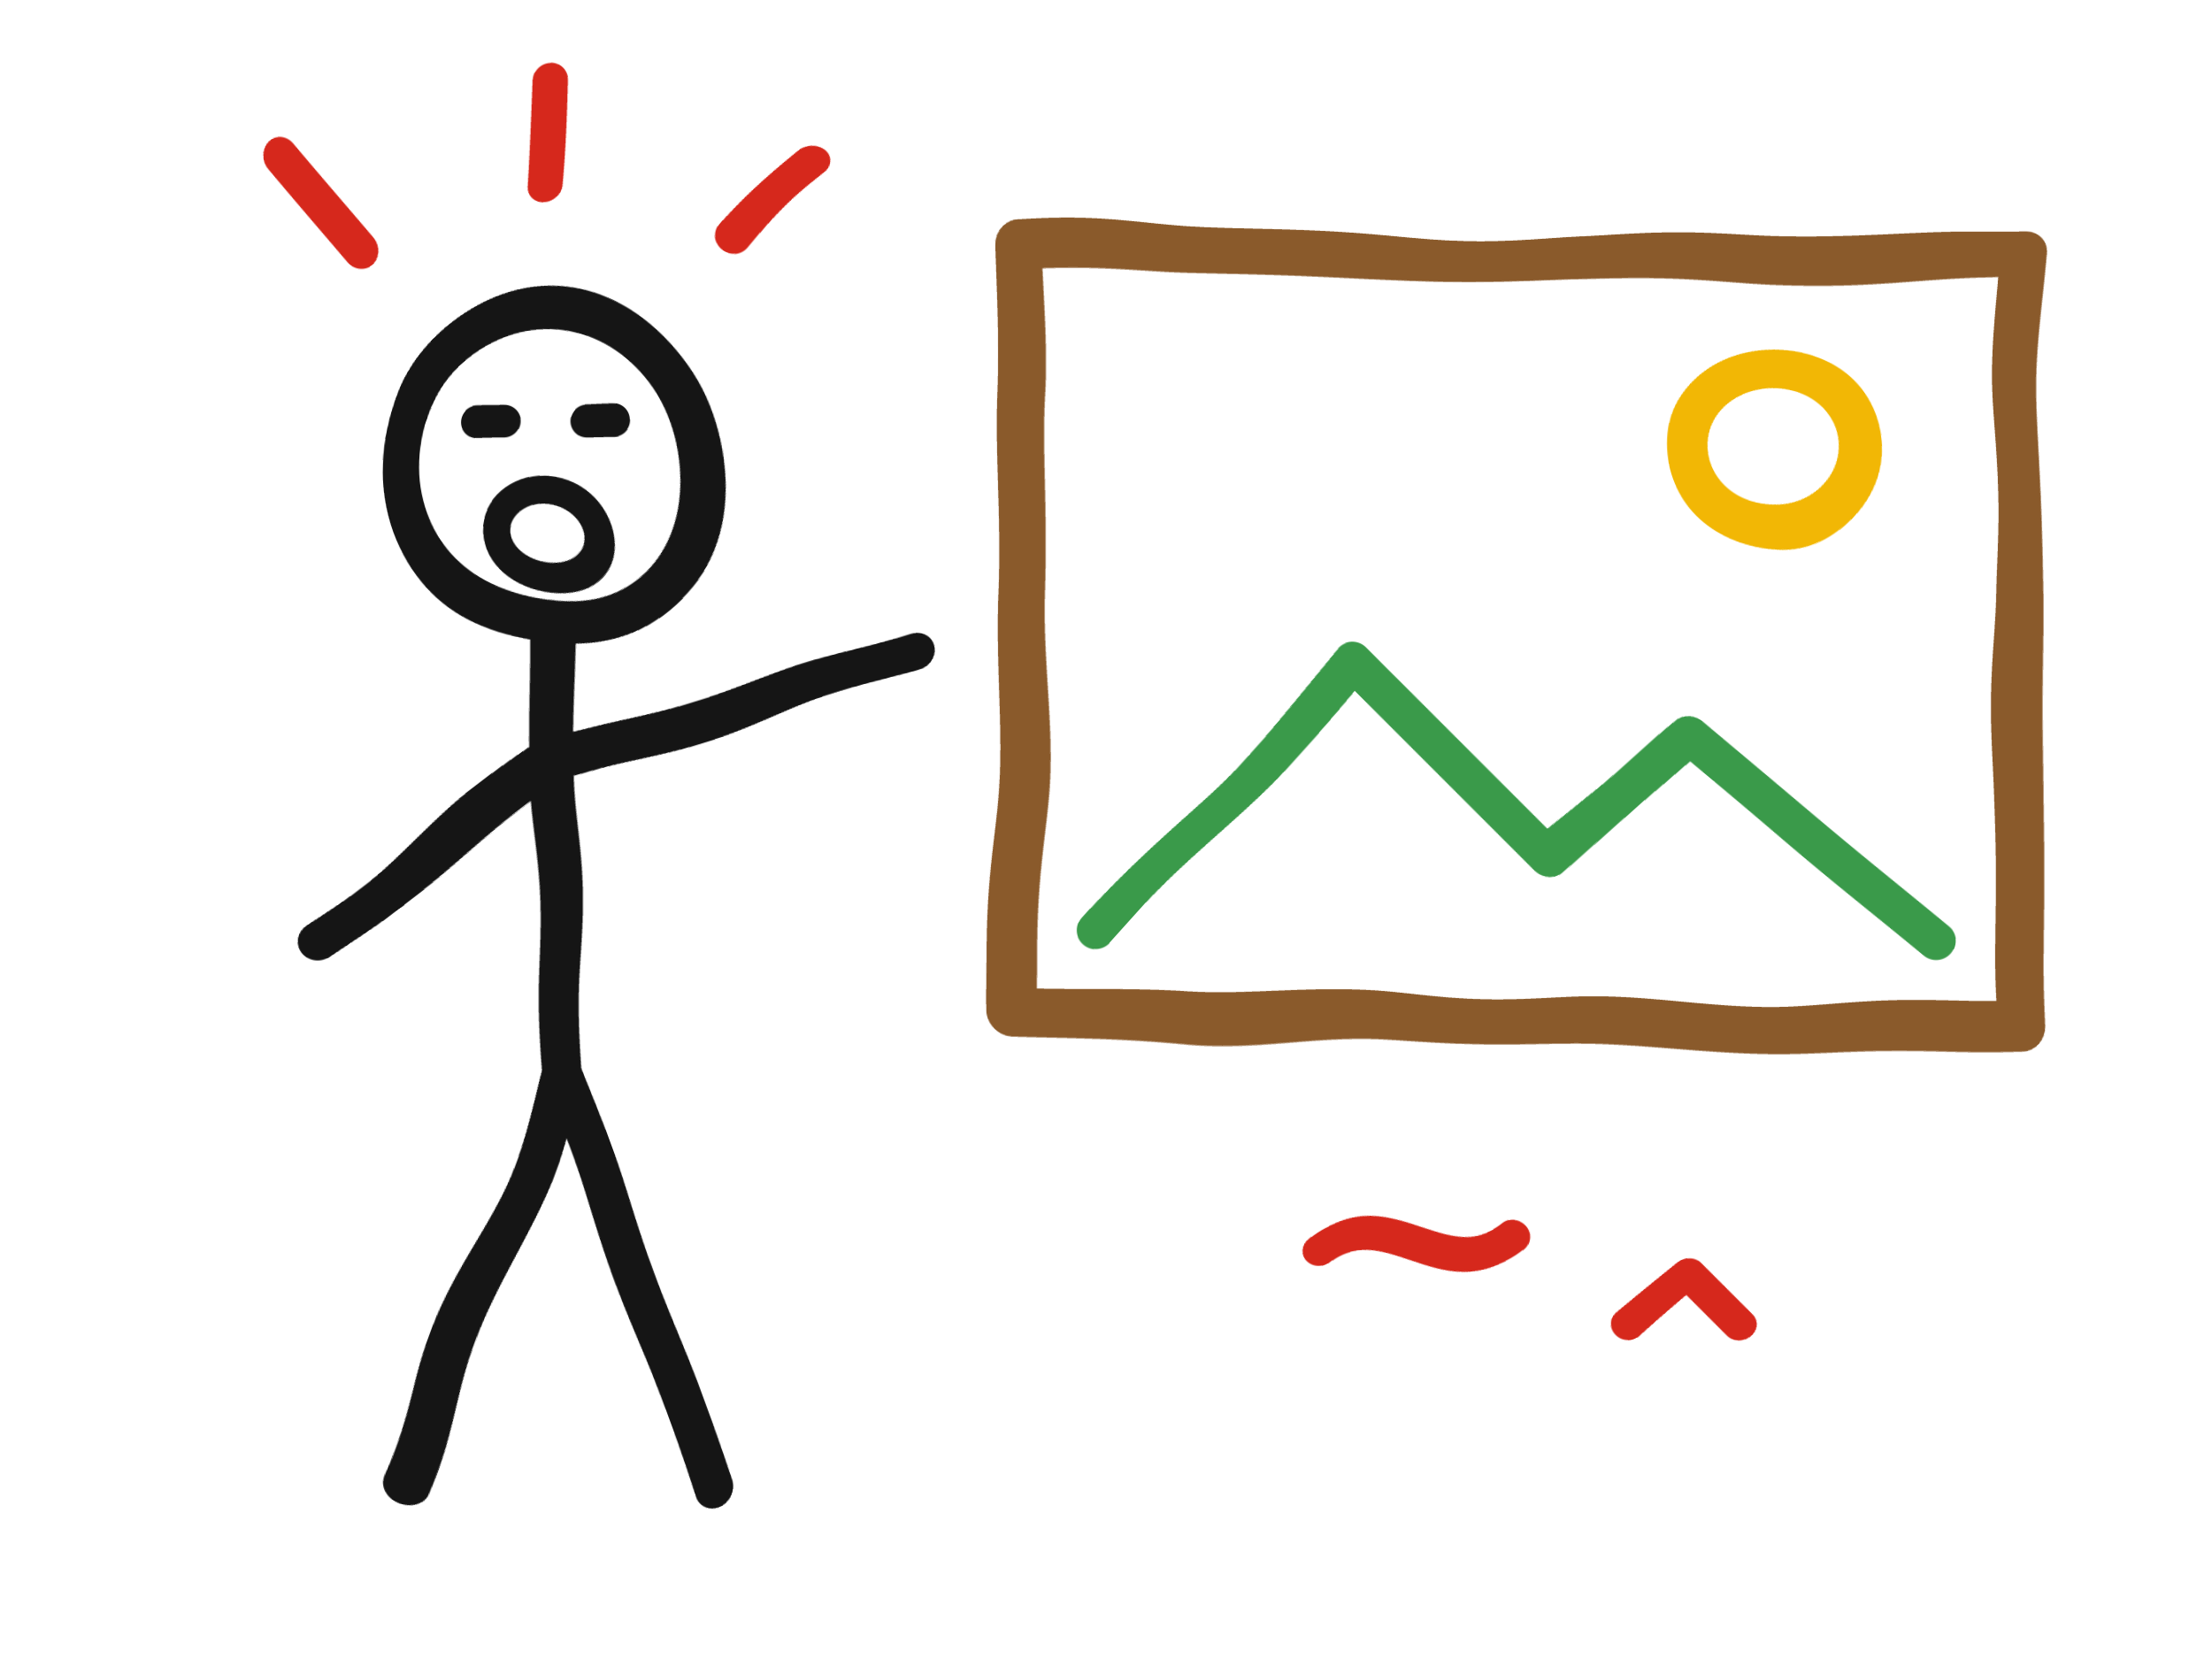
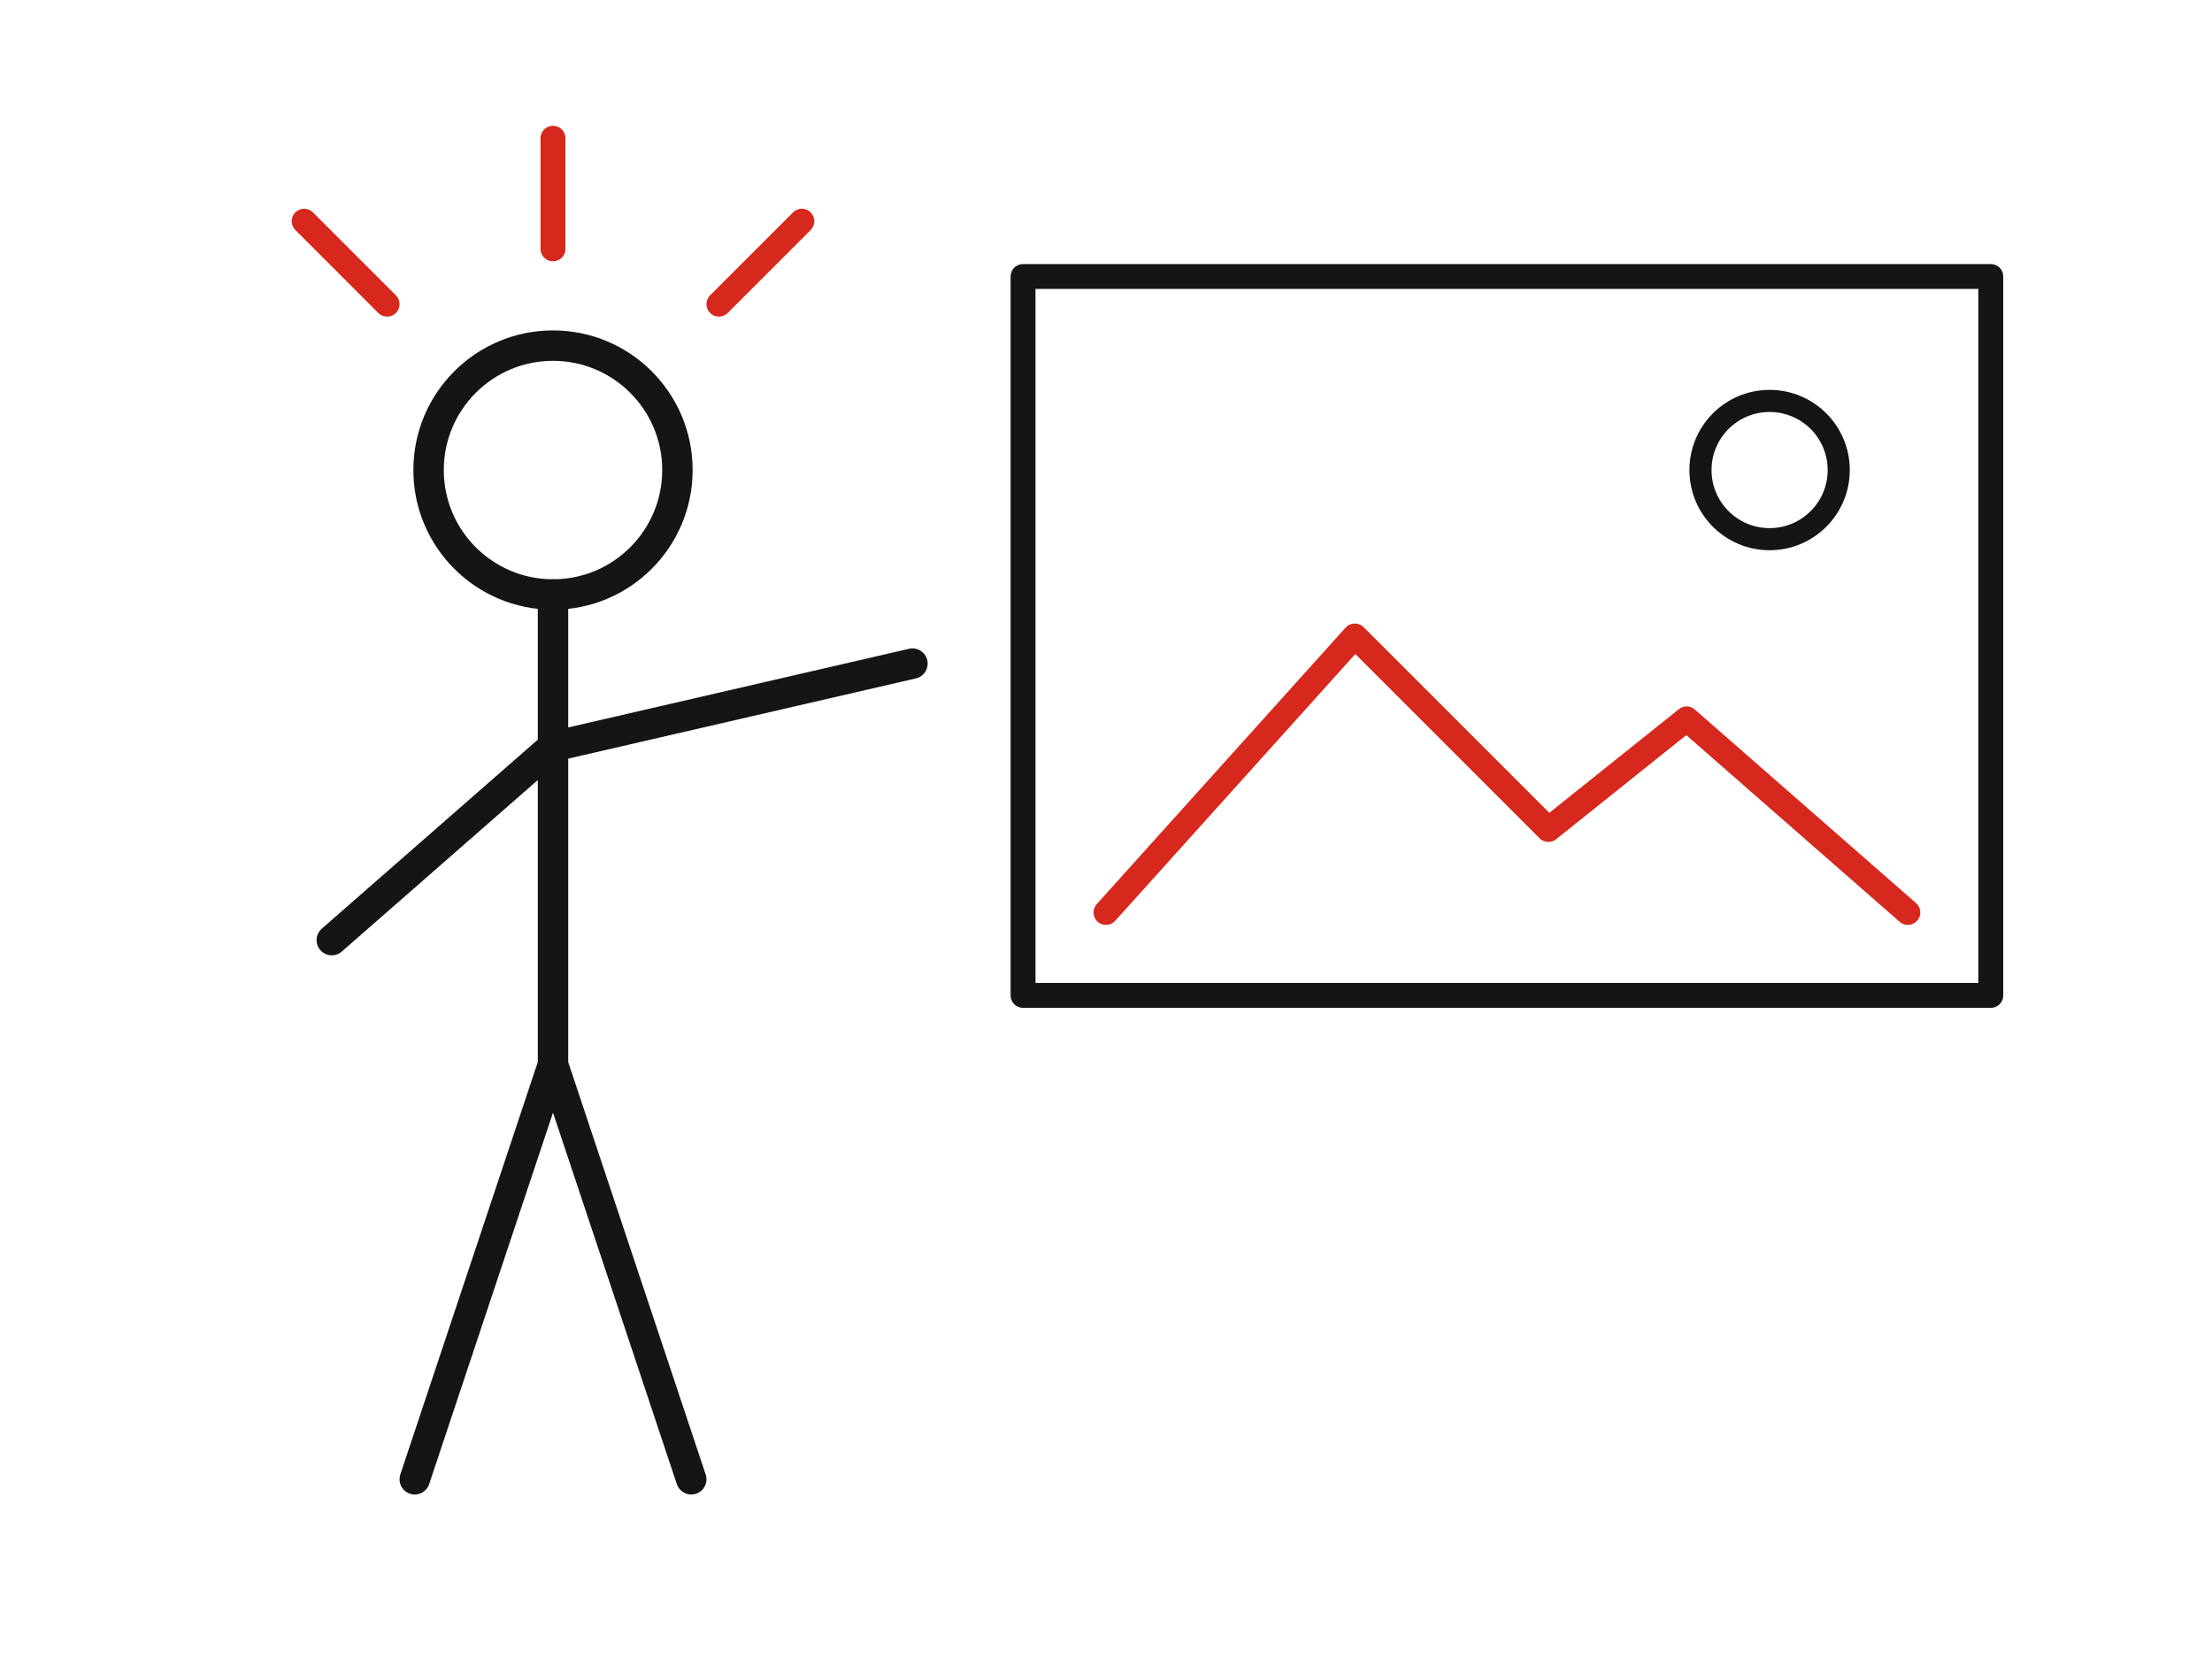
- <svg xmlns="http://www.w3.org/2000/svg" viewBox="0 0 160 120" fill="none" stroke-linecap="round" stroke-linejoin="round">
-   <defs>
-     <filter id="w" x="-5%" y="-5%" width="110%" height="110%">
-       <feTurbulence type="fractalNoise" baseFrequency="0.035" numOctaves="2" seed="7" />
-       <feDisplacementMap in="SourceGraphic" scale="4.5" />
-     </filter>
-   </defs>
-   <g filter="url(#w)">
-     <rect x="74" y="18" width="72" height="56" stroke="#8a5a2b" stroke-width="3.5" />
-     <path d="M80 68l18-20 14 14 10-9 18 15" stroke="#3a9a4a" stroke-width="2.8" />
-     <circle cx="128" cy="32" r="6" stroke="#f2b705" stroke-width="3" />
-     <circle cx="40" cy="34" r="11" stroke="#151515" stroke-width="3" />
-     <path d="M35 31h2M43 31h2" stroke="#151515" stroke-width="2.4" />
-     <ellipse cx="40" cy="39" rx="3.5" ry="3" stroke="#151515" stroke-width="2" />
-     <path d="M40 45v32M40 77l-11 30M40 77l11 30M40 55l26-8M40 55l-17 13" stroke="#151515" stroke-width="3" />
-     <path d="M26 18l-5-6M40 14v-8M54 18l5-6" stroke="#d6281c" stroke-width="2.6" />
-     <path d="M95 90c5-4 10 4 15 0" stroke="#d6281c" stroke-width="2.4" />
-     <path d="M118 96l4-4 4 4" stroke="#d6281c" stroke-width="2.4" />
-   </g>
+ <svg xmlns="http://www.w3.org/2000/svg" viewBox="0 0 160 120" fill="none" stroke="#151515" stroke-width="2.2" stroke-linecap="round" stroke-linejoin="round">
+   <rect x="74" y="20" width="70" height="52" stroke-width="1.8" />
+   <path d="M80 66l18-20 14 14 10-8 16 14" stroke="#d6281c" stroke-width="1.8" />
+   <circle cx="128" cy="34" r="5" stroke-width="1.6" />
+   <circle cx="40" cy="34" r="9" />
+   <path d="M40 43v34M40 77l-10 30M40 77l10 30M40 54l26-6M40 54l-16 14" />
+   <path d="M28 22l-6-6M40 18v-8M52 22l6-6" stroke="#d6281c" stroke-width="1.8" />
</svg>
